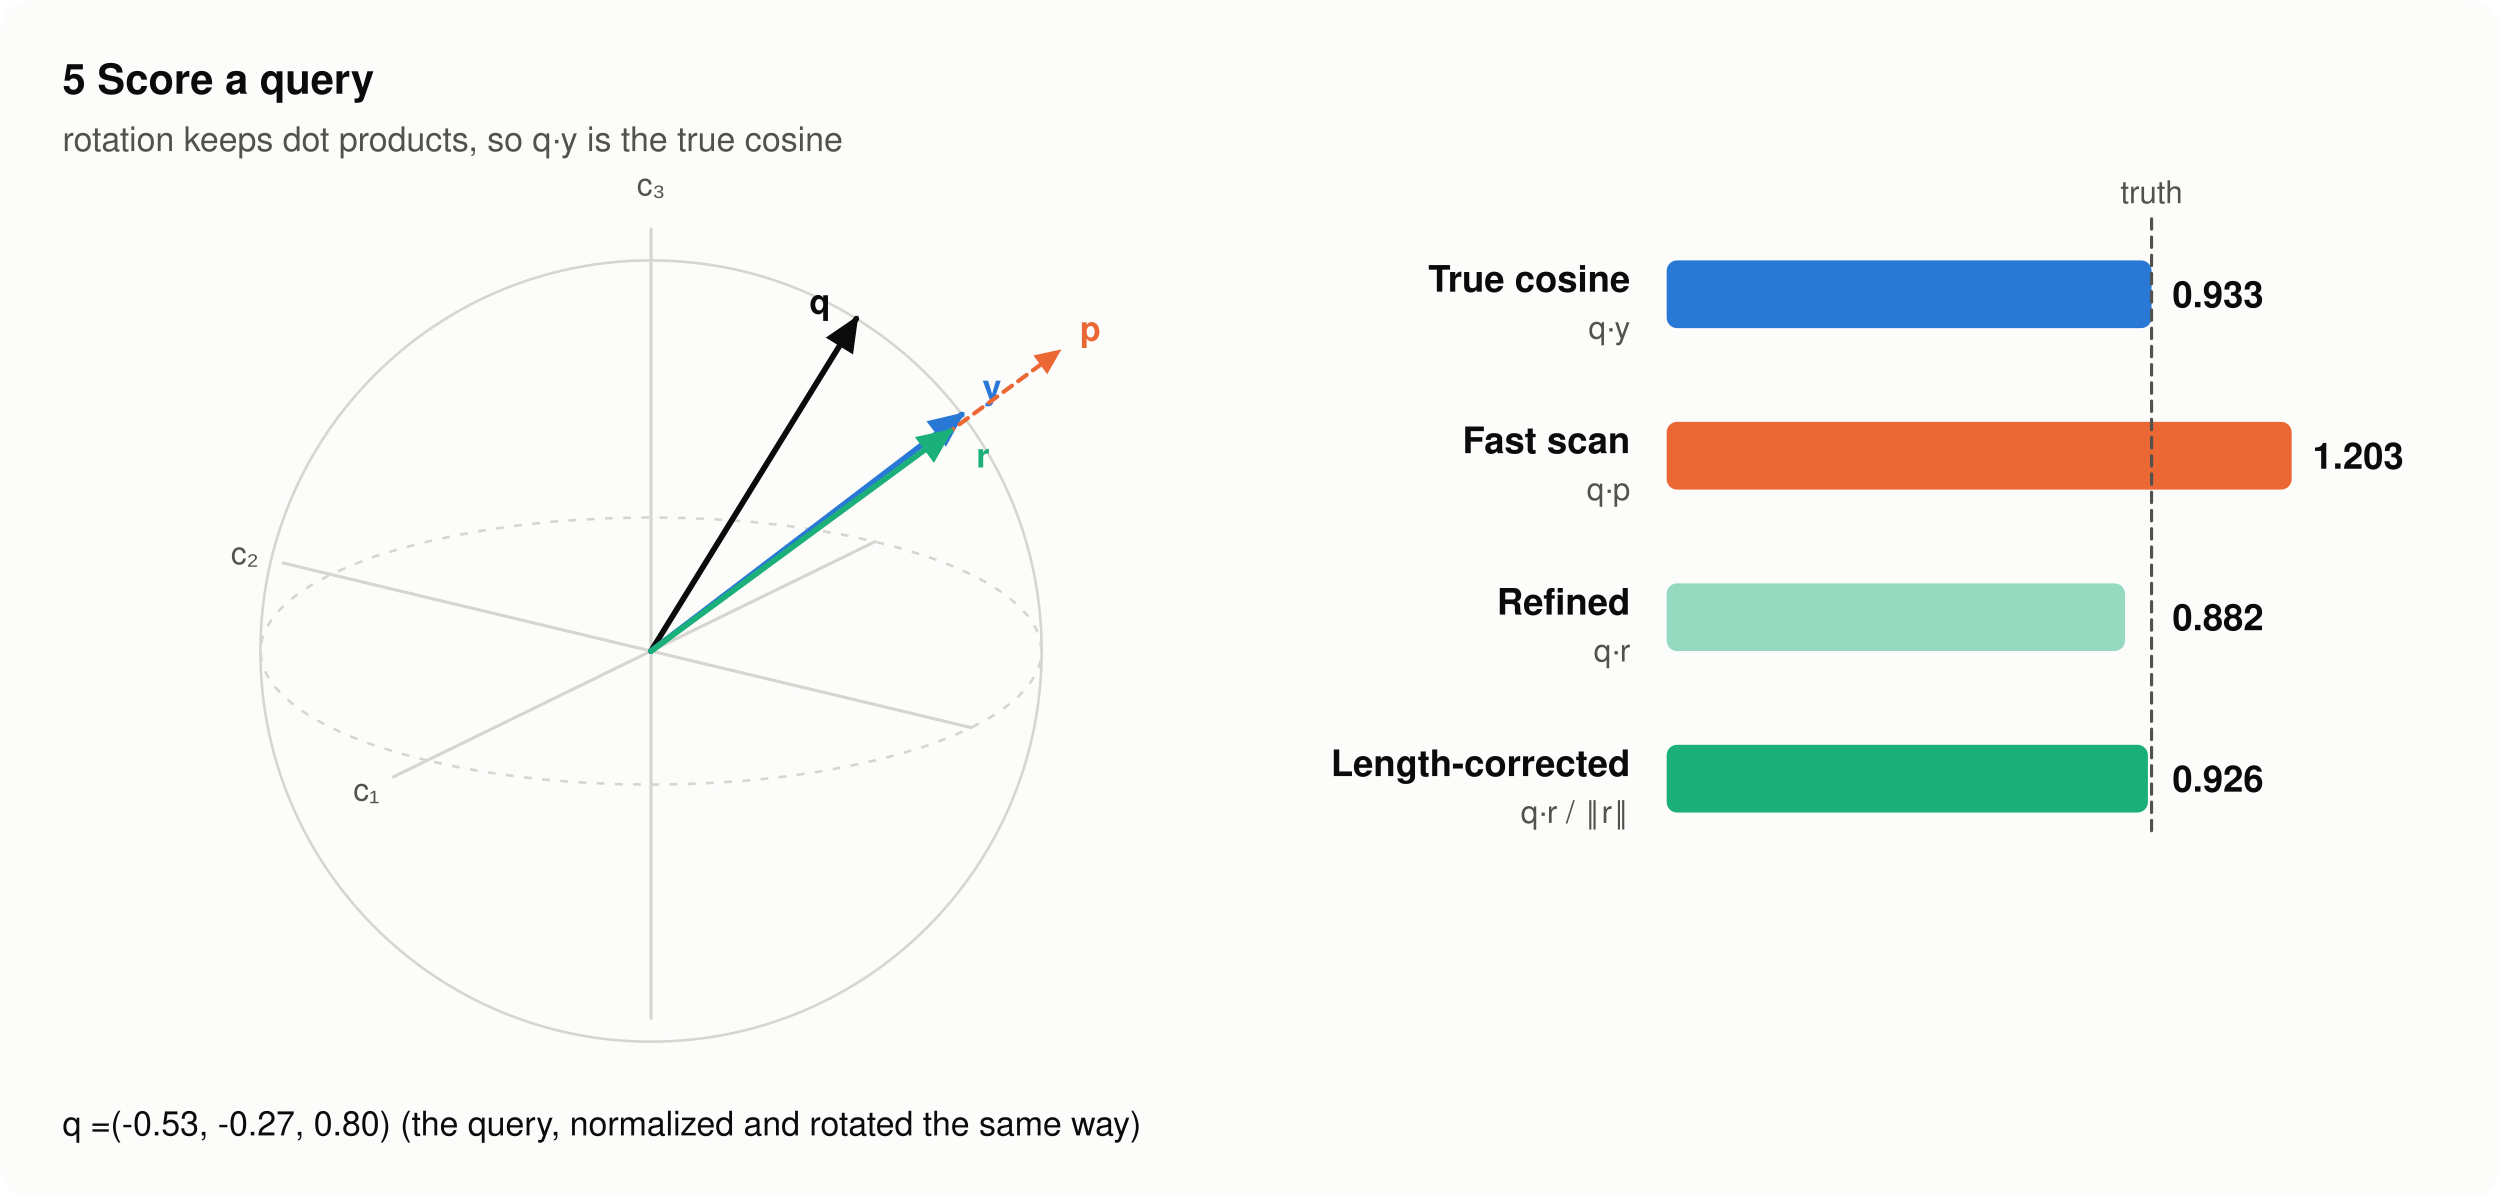
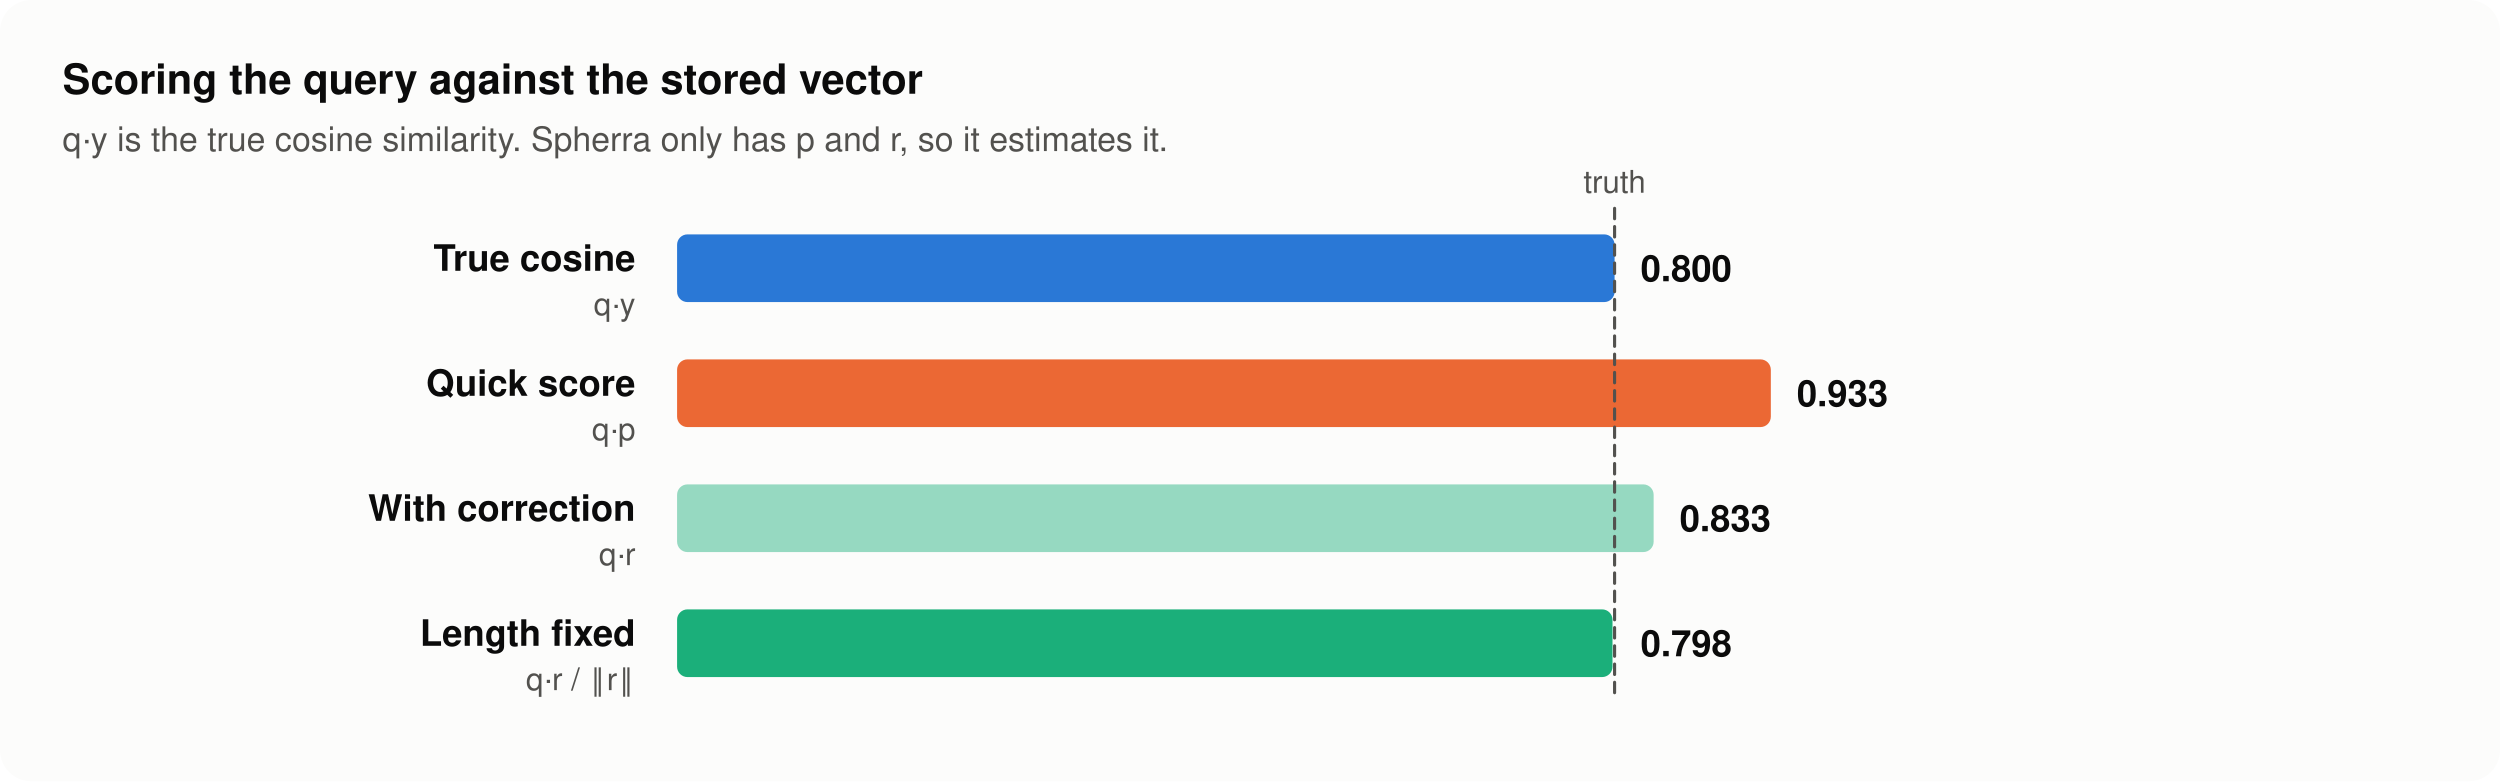
- <svg xmlns="http://www.w3.org/2000/svg" width="960" height="460" viewBox="0 0 960 460" font-family="-apple-system, BlinkMacSystemFont, 'Segoe UI', Helvetica, Arial, sans-serif" role="img">
-   <defs>
-     <marker id="head-text" viewBox="0 0 10 10" refX="8" refY="5" markerWidth="7" markerHeight="7" orient="auto-start-reverse">
-       <path d="M0,1 L9,5 L0,9 z" fill="#0b0b0b" />
-     </marker>
-     <marker id="head-text2" viewBox="0 0 10 10" refX="8" refY="5" markerWidth="7" markerHeight="7" orient="auto-start-reverse">
-       <path d="M0,1 L9,5 L0,9 z" fill="#52514e" />
-     </marker>
-     <marker id="head-blue" viewBox="0 0 10 10" refX="8" refY="5" markerWidth="7" markerHeight="7" orient="auto-start-reverse">
-       <path d="M0,1 L9,5 L0,9 z" fill="#2a78d6" />
-     </marker>
-     <marker id="head-orange" viewBox="0 0 10 10" refX="8" refY="5" markerWidth="7" markerHeight="7" orient="auto-start-reverse">
-       <path d="M0,1 L9,5 L0,9 z" fill="#eb6834" />
-     </marker>
-     <marker id="head-aqua" viewBox="0 0 10 10" refX="8" refY="5" markerWidth="7" markerHeight="7" orient="auto-start-reverse">
-       <path d="M0,1 L9,5 L0,9 z" fill="#1baf7a" />
-     </marker>
-   </defs>
+ <svg xmlns="http://www.w3.org/2000/svg" width="960" height="300" viewBox="0 0 960 300" font-family="-apple-system, BlinkMacSystemFont, 'Segoe UI', Helvetica, Arial, sans-serif" role="img">
  <rect width="100%" height="100%" rx="12" fill="#fcfcfb" />
-   <text x="24.0" y="36.0" font-size="16" font-weight="700" fill="#0b0b0b" text-anchor="start">5  Score a query</text>
-   <text x="24.0" y="58.0" font-size="13" font-weight="400" fill="#52514e" text-anchor="start">rotation keeps dot products, so q·y is the true cosine</text>
-   <line x1="336.0" y1="208.0" x2="151.1" y2="298.3" stroke="#d6d5d0" stroke-width="1.2" stroke-linecap="round" />
-   <text x="140.7" y="307.4" font-size="12" font-weight="400" fill="#52514e" text-anchor="middle">c₁</text>
-   <line x1="372.9" y1="279.4" x2="108.7" y2="216.2" stroke="#d6d5d0" stroke-width="1.2" stroke-linecap="round" />
-   <text x="94.0" y="216.6" font-size="12" font-weight="400" fill="#52514e" text-anchor="middle">c₂</text>
-   <line x1="250.0" y1="391.0" x2="250.0" y2="87.9" stroke="#d6d5d0" stroke-width="1.2" stroke-linecap="round" />
-   <text x="250.0" y="75.0" font-size="12" font-weight="400" fill="#52514e" text-anchor="middle">c₃</text>
-   <polyline points="164.0,292.0 153.6,289.3 143.9,286.3 135.1,283.0 127.1,279.4 120.1,275.7 114.1,271.7 109.0,267.5 105.1,263.3 102.3,258.9 100.6,254.5 100.0,250.0 100.6,245.5 102.3,241.1 105.1,236.7 109.0,232.5 114.1,228.3 120.1,224.3 127.1,220.6 135.1,217.0 143.9,213.7 153.6,210.7 164.0,208.0 175.0,205.6 186.6,203.5 198.7,201.8 211.2,200.4 224.0,199.5 236.9,198.9 250.0,198.7 263.1,198.9 276.0,199.5 288.8,200.4 301.3,201.8 313.4,203.5 325.0,205.6 336.0,208.0 346.4,210.7 356.1,213.7 364.9,217.0 372.9,220.6 379.9,224.3 385.9,228.3 391.0,232.5 394.9,236.7 397.7,241.1 399.4,245.5 400.0,250.0 399.4,254.5 397.7,258.9 394.9,263.3 391.0,267.5 385.9,271.7 379.9,275.7 372.9,279.4 364.9,283.0 356.1,286.3 346.4,289.3 336.0,292.0 325.0,294.4 313.4,296.5 301.3,298.2 288.8,299.6 276.0,300.5 263.1,301.1 250.0,301.3 236.9,301.1 224.0,300.5 211.2,299.6 198.7,298.2 186.6,296.5 175.0,294.4 164.0,292.0" fill="none" stroke="#d6d5d0" stroke-width="1" stroke-dasharray="3 4" />
-   <circle cx="250.0" cy="250.0" r="150" fill="none" stroke="#d6d5d0" stroke-width="1" />
-   <line x1="250.0" y1="250.0" x2="328.8" y2="122.4" stroke="#0b0b0b" stroke-width="2.2" stroke-linecap="round" marker-end="url(#head-text)" />
-   <text x="318.8" y="120.4" font-size="13" font-weight="600" fill="#0b0b0b" text-anchor="end">q</text>
-   <line x1="250.0" y1="250.0" x2="369.3" y2="159.2" stroke="#2a78d6" stroke-width="2.2" stroke-linecap="round" marker-end="url(#head-blue)" />
-   <text x="377.3" y="153.2" font-size="13" font-weight="600" fill="#2a78d6" text-anchor="start">y</text>
-   <line x1="250.0" y1="250.0" x2="406.7" y2="134.8" stroke="#eb6834" stroke-width="1.6" stroke-linecap="round" stroke-dasharray="4 3" marker-end="url(#head-orange)" />
-   <text x="414.7" y="130.8" font-size="13" font-weight="600" fill="#eb6834" text-anchor="start">p</text>
-   <line x1="250.0" y1="250.0" x2="364.9" y2="165.5" stroke="#1baf7a" stroke-width="2.2" stroke-linecap="round" marker-end="url(#head-aqua)" />
-   <text x="374.9" y="179.5" font-size="13" font-weight="600" fill="#1baf7a" text-anchor="start">r</text>
-   <text x="24.0" y="436.0" font-size="13" font-weight="400" fill="#0b0b0b" text-anchor="start">q =(-0.53, -0.27, 0.80)  (the query, normalized and rotated the same way)</text>
-   <text x="626.0" y="112.0" font-size="14" font-weight="600" fill="#0b0b0b" text-anchor="end">True cosine</text>
-   <text x="626.0" y="130.0" font-size="12" font-weight="400" fill="#52514e" text-anchor="end">q·y</text>
-   <rect x="640" y="100" width="186.2" height="26" rx="4" fill="#2a78d6" fill-opacity="1.0" />
-   <text x="834.2" y="118.0" font-size="14" font-weight="600" fill="#0b0b0b" text-anchor="start">0.933</text>
-   <text x="626.0" y="174.0" font-size="14" font-weight="600" fill="#0b0b0b" text-anchor="end">Fast scan</text>
-   <text x="626.0" y="192.0" font-size="12" font-weight="400" fill="#52514e" text-anchor="end">q·p</text>
-   <rect x="640" y="162" width="240.0" height="26" rx="4" fill="#eb6834" fill-opacity="1.0" />
-   <text x="888.0" y="180.0" font-size="14" font-weight="600" fill="#0b0b0b" text-anchor="start">1.203</text>
-   <text x="626.0" y="236.0" font-size="14" font-weight="600" fill="#0b0b0b" text-anchor="end">Refined</text>
-   <text x="626.0" y="254.0" font-size="12" font-weight="400" fill="#52514e" text-anchor="end">q·r</text>
-   <rect x="640" y="224" width="176.0" height="26" rx="4" fill="#1baf7a" fill-opacity="0.45" />
-   <text x="834.2" y="242.0" font-size="14" font-weight="600" fill="#0b0b0b" text-anchor="start">0.882</text>
-   <text x="626.0" y="298.0" font-size="14" font-weight="600" fill="#0b0b0b" text-anchor="end">Length-corrected</text>
-   <text x="626.0" y="316.0" font-size="12" font-weight="400" fill="#52514e" text-anchor="end">q·r / ‖r‖</text>
-   <rect x="640" y="286" width="184.8" height="26" rx="4" fill="#1baf7a" fill-opacity="1.0" />
-   <text x="834.2" y="304.0" font-size="14" font-weight="600" fill="#0b0b0b" text-anchor="start">0.926</text>
-   <line x1="826.2" y1="84.0" x2="826.2" y2="320.0" stroke="#52514e" stroke-width="1.2" stroke-linecap="round" stroke-dasharray="4 3" />
-   <text x="826.2" y="78.0" font-size="12" font-weight="400" fill="#52514e" text-anchor="middle">truth</text>
+   <text x="24.0" y="36.0" font-size="16" font-weight="700" fill="#0b0b0b" text-anchor="start">Scoring the query against the stored vector</text>
+   <text x="24.0" y="58.0" font-size="13" font-weight="400" fill="#52514e" text-anchor="start">q·y is the true cosine similarity. Spherra only has p and r, so it estimates it.</text>
+   <text x="244.0" y="104.0" font-size="14" font-weight="600" fill="#0b0b0b" text-anchor="end">True cosine</text>
+   <text x="244.0" y="121.0" font-size="12" font-weight="400" fill="#52514e" text-anchor="end">q·y</text>
+   <rect x="260" y="90" width="360.0" height="26" rx="4" fill="#2a78d6" fill-opacity="1.0" />
+   <text x="630.0" y="108.0" font-size="14" font-weight="600" fill="#0b0b0b" text-anchor="start">0.800</text>
+   <text x="244.0" y="152.0" font-size="14" font-weight="600" fill="#0b0b0b" text-anchor="end">Quick score</text>
+   <text x="244.0" y="169.0" font-size="12" font-weight="400" fill="#52514e" text-anchor="end">q·p</text>
+   <rect x="260" y="138" width="420.0" height="26" rx="4" fill="#eb6834" fill-opacity="1.0" />
+   <text x="690.0" y="156.0" font-size="14" font-weight="600" fill="#0b0b0b" text-anchor="start">0.933</text>
+   <text x="244.0" y="200.0" font-size="14" font-weight="600" fill="#0b0b0b" text-anchor="end">With correction</text>
+   <text x="244.0" y="217.0" font-size="12" font-weight="400" fill="#52514e" text-anchor="end">q·r</text>
+   <rect x="260" y="186" width="375.0" height="26" rx="4" fill="#1baf7a" fill-opacity="0.45" />
+   <text x="645.0" y="204.0" font-size="14" font-weight="600" fill="#0b0b0b" text-anchor="start">0.833</text>
+   <text x="244.0" y="248.0" font-size="14" font-weight="600" fill="#0b0b0b" text-anchor="end">Length fixed</text>
+   <text x="244.0" y="265.0" font-size="12" font-weight="400" fill="#52514e" text-anchor="end">q·r / ‖r‖</text>
+   <rect x="260" y="234" width="359.2" height="26" rx="4" fill="#1baf7a" fill-opacity="1.0" />
+   <text x="630.0" y="252.0" font-size="14" font-weight="600" fill="#0b0b0b" text-anchor="start">0.798</text>
+   <line x1="620.0" y1="80.0" x2="620.0" y2="268.0" stroke="#52514e" stroke-width="1.2" stroke-linecap="round" stroke-dasharray="4 3" />
+   <text x="620.0" y="74.0" font-size="12" font-weight="400" fill="#52514e" text-anchor="middle">truth</text>
</svg>
